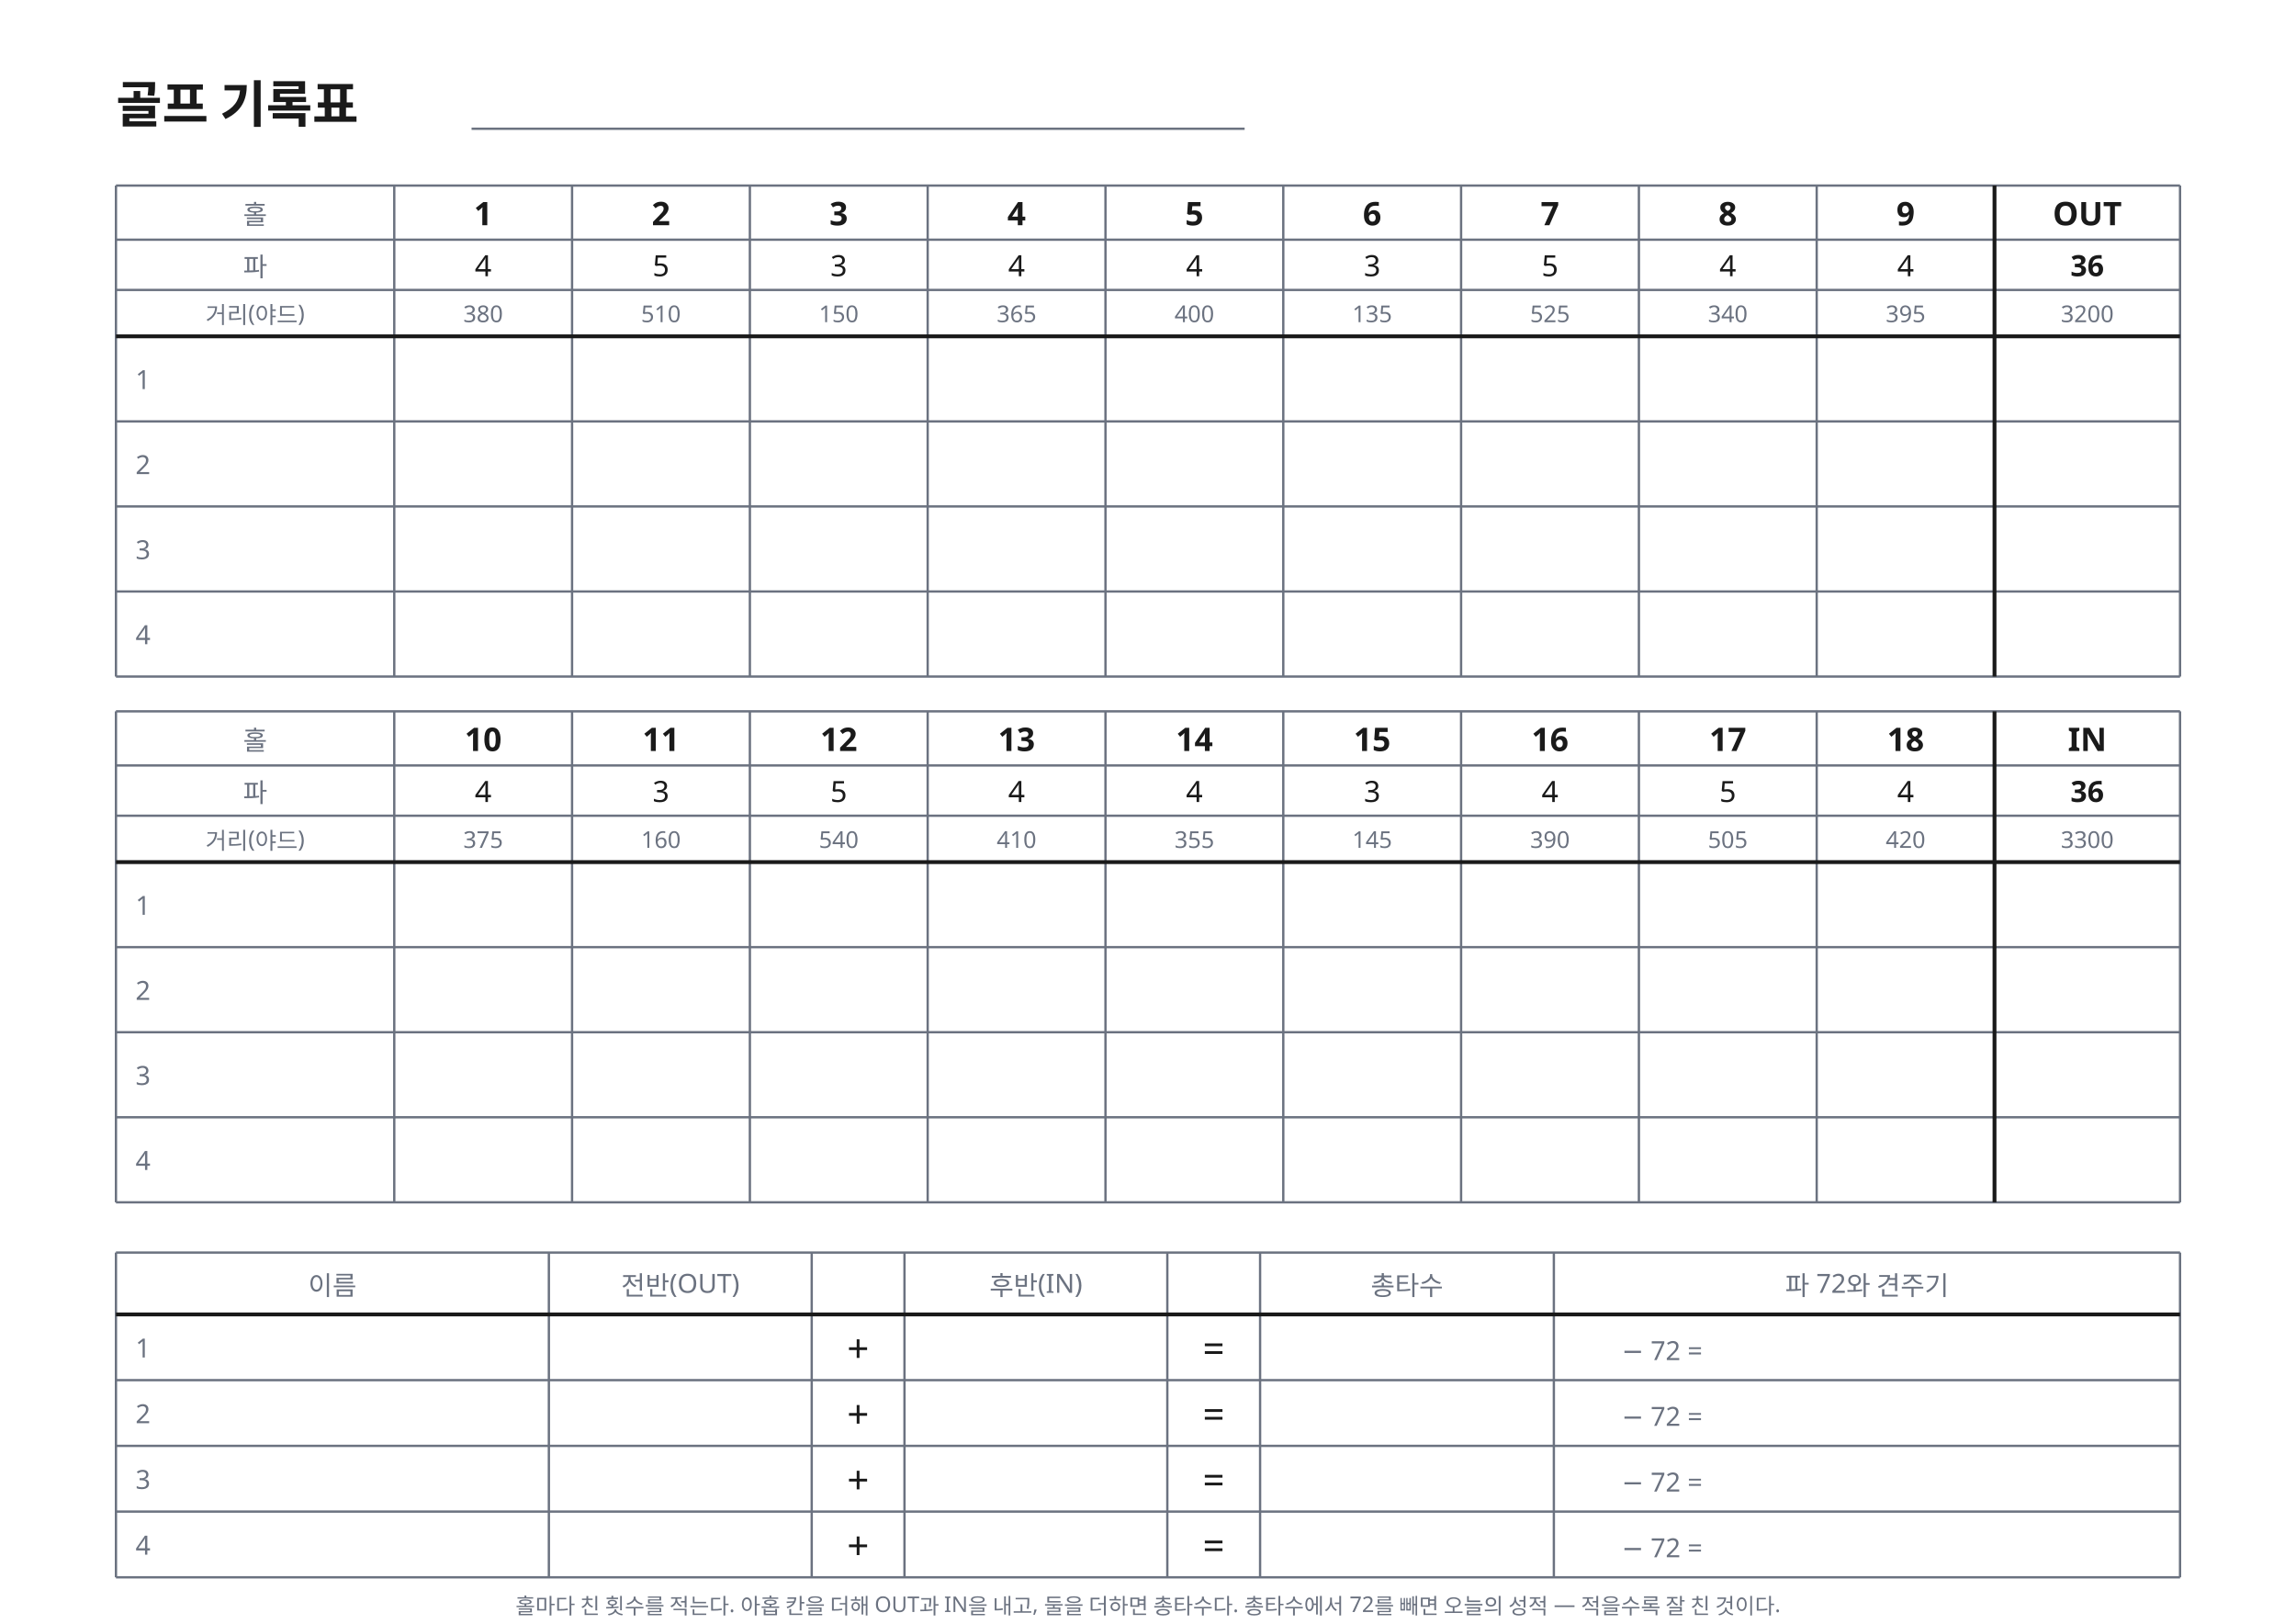
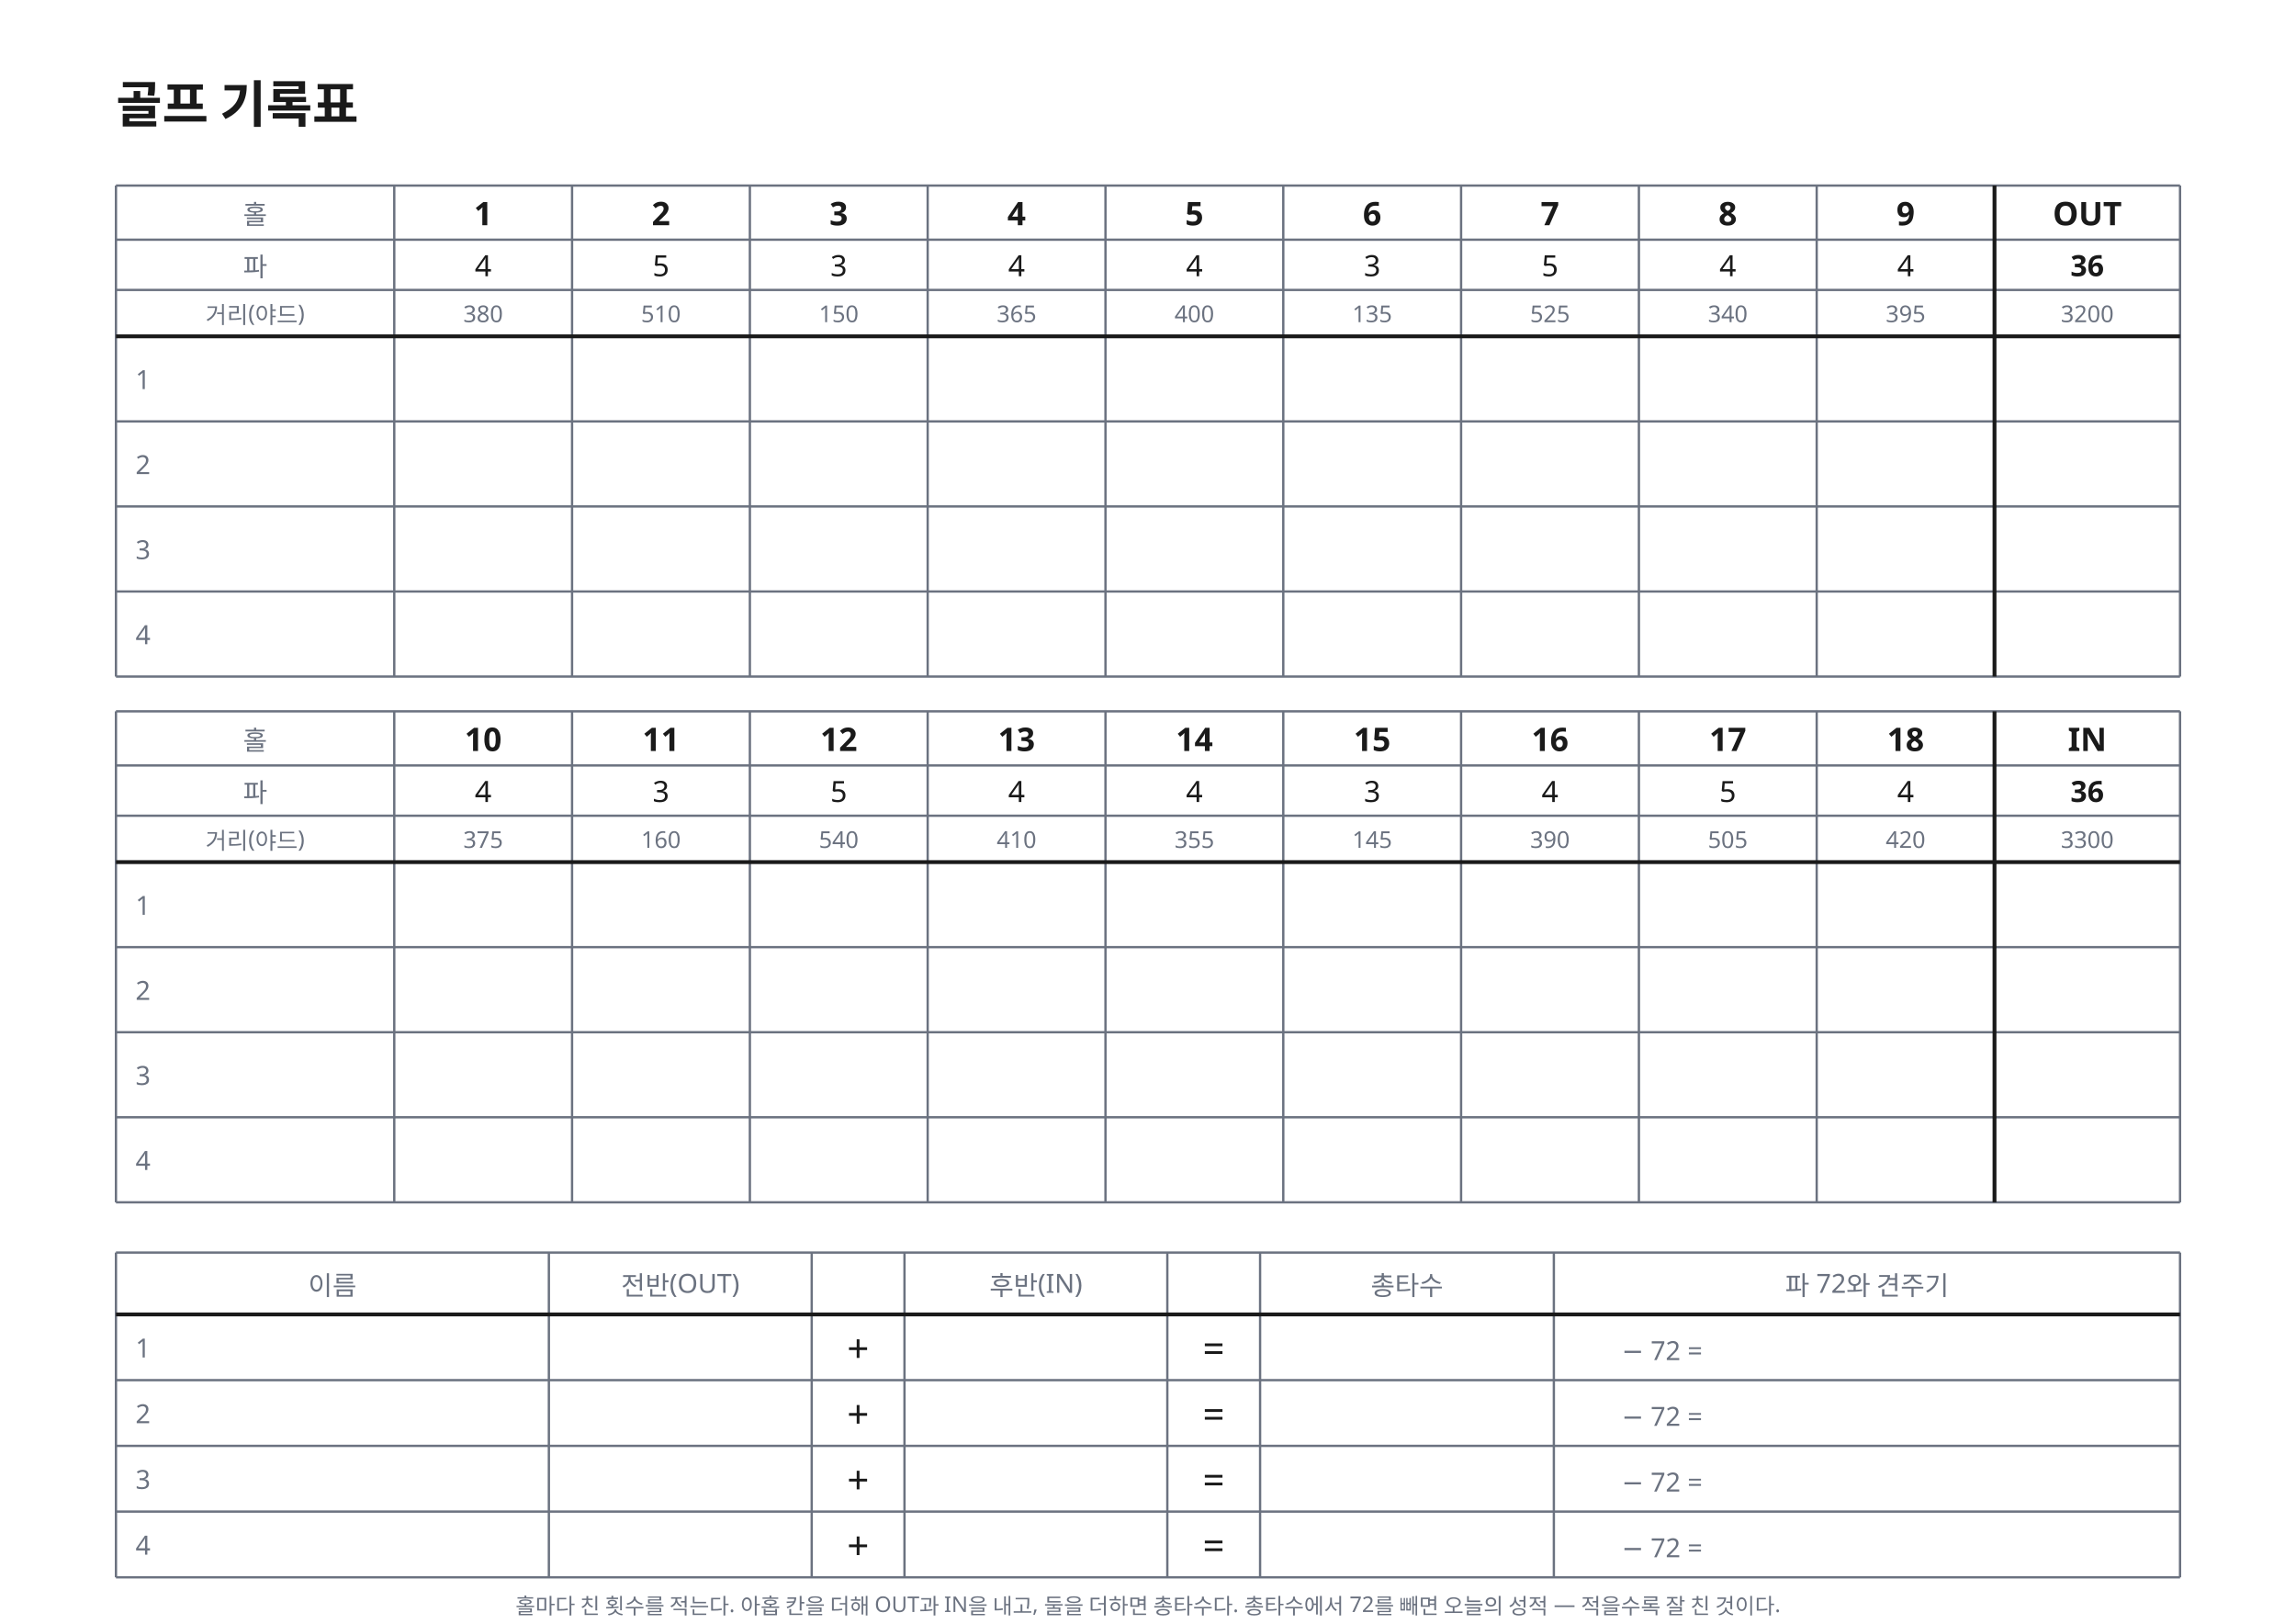
<svg xmlns="http://www.w3.org/2000/svg" width="297mm" height="210mm" viewBox="0 0 297 210" font-family="Noto Sans KR">
  <g id="pc-art" fill="#1a1a1a" stroke="none">
    <text x="15" y="13" font-size="6.5" dominant-baseline="central" text-anchor="start" font-weight="bold">골프 기록표</text>
-     <rect x="61" y="16.5" width="100" height="0.3" fill="#6b7280" stroke="none" />
    <g fill="none" stroke="#6b7280" stroke-width="0.3">
      <line x1="15" y1="24" x2="15" y2="87.5" />
      <line x1="51" y1="24" x2="51" y2="87.5" />
      <line x1="74" y1="24" x2="74" y2="87.5" />
      <line x1="97" y1="24" x2="97" y2="87.5" />
      <line x1="120" y1="24" x2="120" y2="87.5" />
      <line x1="143" y1="24" x2="143" y2="87.5" />
      <line x1="166" y1="24" x2="166" y2="87.5" />
      <line x1="189" y1="24" x2="189" y2="87.5" />
      <line x1="212" y1="24" x2="212" y2="87.5" />
      <line x1="235" y1="24" x2="235" y2="87.5" />
      <line x1="258" y1="24" x2="258" y2="87.5" />
      <line x1="282" y1="24" x2="282" y2="87.5" />
      <line x1="15" y1="24" x2="282" y2="24" />
      <line x1="15" y1="31" x2="282" y2="31" />
      <line x1="15" y1="37.5" x2="282" y2="37.5" />
      <line x1="15" y1="43.5" x2="282" y2="43.5" />
      <line x1="15" y1="54.5" x2="282" y2="54.5" />
      <line x1="15" y1="65.5" x2="282" y2="65.5" />
      <line x1="15" y1="76.5" x2="282" y2="76.5" />
      <line x1="15" y1="87.5" x2="282" y2="87.5" />
      <line x1="15" y1="43.5" x2="282" y2="43.5" stroke="#1a1a1a" stroke-width="0.5" />
      <line x1="258" y1="24" x2="258" y2="87.5" stroke="#1a1a1a" stroke-width="0.5" />
    </g>
    <text x="33" y="27.5" font-size="3.4" dominant-baseline="central" text-anchor="middle" fill="#6b7280">홀</text>
    <text x="62.5" y="27.5" font-size="4.2" dominant-baseline="central" text-anchor="middle" font-weight="bold">1</text>
    <text x="85.5" y="27.5" font-size="4.2" dominant-baseline="central" text-anchor="middle" font-weight="bold">2</text>
    <text x="108.5" y="27.5" font-size="4.2" dominant-baseline="central" text-anchor="middle" font-weight="bold">3</text>
    <text x="131.5" y="27.5" font-size="4.2" dominant-baseline="central" text-anchor="middle" font-weight="bold">4</text>
    <text x="154.5" y="27.5" font-size="4.2" dominant-baseline="central" text-anchor="middle" font-weight="bold">5</text>
    <text x="177.5" y="27.5" font-size="4.2" dominant-baseline="central" text-anchor="middle" font-weight="bold">6</text>
    <text x="200.5" y="27.5" font-size="4.2" dominant-baseline="central" text-anchor="middle" font-weight="bold">7</text>
    <text x="223.5" y="27.5" font-size="4.2" dominant-baseline="central" text-anchor="middle" font-weight="bold">8</text>
    <text x="246.5" y="27.5" font-size="4.2" dominant-baseline="central" text-anchor="middle" font-weight="bold">9</text>
    <text x="270" y="27.5" font-size="4.2" dominant-baseline="central" text-anchor="middle" font-weight="bold">OUT</text>
    <text x="33" y="34.25" font-size="3.4" dominant-baseline="central" text-anchor="middle" fill="#6b7280">파</text>
    <text x="62.5" y="34.25" font-size="3.8" dominant-baseline="central" text-anchor="middle">4</text>
    <text x="85.5" y="34.25" font-size="3.8" dominant-baseline="central" text-anchor="middle">5</text>
    <text x="108.5" y="34.25" font-size="3.8" dominant-baseline="central" text-anchor="middle">3</text>
    <text x="131.5" y="34.25" font-size="3.8" dominant-baseline="central" text-anchor="middle">4</text>
    <text x="154.5" y="34.25" font-size="3.8" dominant-baseline="central" text-anchor="middle">4</text>
    <text x="177.5" y="34.25" font-size="3.8" dominant-baseline="central" text-anchor="middle">3</text>
    <text x="200.5" y="34.25" font-size="3.8" dominant-baseline="central" text-anchor="middle">5</text>
    <text x="223.5" y="34.25" font-size="3.8" dominant-baseline="central" text-anchor="middle">4</text>
    <text x="246.5" y="34.25" font-size="3.8" dominant-baseline="central" text-anchor="middle">4</text>
    <text x="270" y="34.25" font-size="3.8" dominant-baseline="central" text-anchor="middle" font-weight="bold">36</text>
    <text x="33" y="40.5" font-size="3" dominant-baseline="central" text-anchor="middle" fill="#6b7280">거리(야드)</text>
    <text x="62.5" y="40.5" font-size="3" dominant-baseline="central" text-anchor="middle" fill="#6b7280">380</text>
    <text x="85.5" y="40.5" font-size="3" dominant-baseline="central" text-anchor="middle" fill="#6b7280">510</text>
    <text x="108.5" y="40.5" font-size="3" dominant-baseline="central" text-anchor="middle" fill="#6b7280">150</text>
    <text x="131.5" y="40.5" font-size="3" dominant-baseline="central" text-anchor="middle" fill="#6b7280">365</text>
    <text x="154.5" y="40.5" font-size="3" dominant-baseline="central" text-anchor="middle" fill="#6b7280">400</text>
    <text x="177.5" y="40.5" font-size="3" dominant-baseline="central" text-anchor="middle" fill="#6b7280">135</text>
    <text x="200.5" y="40.5" font-size="3" dominant-baseline="central" text-anchor="middle" fill="#6b7280">525</text>
    <text x="223.5" y="40.5" font-size="3" dominant-baseline="central" text-anchor="middle" fill="#6b7280">340</text>
    <text x="246.5" y="40.5" font-size="3" dominant-baseline="central" text-anchor="middle" fill="#6b7280">395</text>
    <text x="270" y="40.5" font-size="3" dominant-baseline="central" text-anchor="middle" fill="#6b7280">3200</text>
    <text x="18.5" y="49" font-size="3.4" dominant-baseline="central" fill="#6b7280" text-anchor="middle">1</text>
    <text x="18.5" y="60" font-size="3.4" dominant-baseline="central" fill="#6b7280" text-anchor="middle">2</text>
    <text x="18.5" y="71" font-size="3.4" dominant-baseline="central" fill="#6b7280" text-anchor="middle">3</text>
    <text x="18.5" y="82" font-size="3.4" dominant-baseline="central" fill="#6b7280" text-anchor="middle">4</text>
    <g fill="none" stroke="#6b7280" stroke-width="0.3">
      <line x1="15" y1="92" x2="15" y2="155.5" />
      <line x1="51" y1="92" x2="51" y2="155.5" />
      <line x1="74" y1="92" x2="74" y2="155.5" />
      <line x1="97" y1="92" x2="97" y2="155.5" />
      <line x1="120" y1="92" x2="120" y2="155.5" />
      <line x1="143" y1="92" x2="143" y2="155.5" />
      <line x1="166" y1="92" x2="166" y2="155.5" />
      <line x1="189" y1="92" x2="189" y2="155.5" />
      <line x1="212" y1="92" x2="212" y2="155.5" />
      <line x1="235" y1="92" x2="235" y2="155.5" />
      <line x1="258" y1="92" x2="258" y2="155.5" />
      <line x1="282" y1="92" x2="282" y2="155.5" />
      <line x1="15" y1="92" x2="282" y2="92" />
      <line x1="15" y1="99" x2="282" y2="99" />
      <line x1="15" y1="105.5" x2="282" y2="105.5" />
      <line x1="15" y1="111.5" x2="282" y2="111.5" />
      <line x1="15" y1="122.5" x2="282" y2="122.5" />
      <line x1="15" y1="133.5" x2="282" y2="133.5" />
      <line x1="15" y1="144.5" x2="282" y2="144.5" />
      <line x1="15" y1="155.5" x2="282" y2="155.5" />
      <line x1="15" y1="111.5" x2="282" y2="111.5" stroke="#1a1a1a" stroke-width="0.5" />
      <line x1="258" y1="92" x2="258" y2="155.5" stroke="#1a1a1a" stroke-width="0.5" />
    </g>
    <text x="33" y="95.5" font-size="3.4" dominant-baseline="central" text-anchor="middle" fill="#6b7280">홀</text>
    <text x="62.5" y="95.5" font-size="4.2" dominant-baseline="central" text-anchor="middle" font-weight="bold">10</text>
    <text x="85.5" y="95.5" font-size="4.2" dominant-baseline="central" text-anchor="middle" font-weight="bold">11</text>
    <text x="108.5" y="95.5" font-size="4.2" dominant-baseline="central" text-anchor="middle" font-weight="bold">12</text>
    <text x="131.5" y="95.5" font-size="4.2" dominant-baseline="central" text-anchor="middle" font-weight="bold">13</text>
    <text x="154.5" y="95.5" font-size="4.2" dominant-baseline="central" text-anchor="middle" font-weight="bold">14</text>
    <text x="177.5" y="95.5" font-size="4.2" dominant-baseline="central" text-anchor="middle" font-weight="bold">15</text>
    <text x="200.5" y="95.5" font-size="4.2" dominant-baseline="central" text-anchor="middle" font-weight="bold">16</text>
    <text x="223.5" y="95.5" font-size="4.2" dominant-baseline="central" text-anchor="middle" font-weight="bold">17</text>
    <text x="246.5" y="95.5" font-size="4.2" dominant-baseline="central" text-anchor="middle" font-weight="bold">18</text>
    <text x="270" y="95.5" font-size="4.2" dominant-baseline="central" text-anchor="middle" font-weight="bold">IN</text>
    <text x="33" y="102.25" font-size="3.4" dominant-baseline="central" text-anchor="middle" fill="#6b7280">파</text>
    <text x="62.5" y="102.25" font-size="3.8" dominant-baseline="central" text-anchor="middle">4</text>
    <text x="85.5" y="102.25" font-size="3.8" dominant-baseline="central" text-anchor="middle">3</text>
    <text x="108.5" y="102.25" font-size="3.8" dominant-baseline="central" text-anchor="middle">5</text>
    <text x="131.5" y="102.25" font-size="3.8" dominant-baseline="central" text-anchor="middle">4</text>
    <text x="154.5" y="102.25" font-size="3.8" dominant-baseline="central" text-anchor="middle">4</text>
    <text x="177.5" y="102.25" font-size="3.8" dominant-baseline="central" text-anchor="middle">3</text>
    <text x="200.5" y="102.25" font-size="3.8" dominant-baseline="central" text-anchor="middle">4</text>
    <text x="223.5" y="102.25" font-size="3.8" dominant-baseline="central" text-anchor="middle">5</text>
    <text x="246.5" y="102.25" font-size="3.8" dominant-baseline="central" text-anchor="middle">4</text>
    <text x="270" y="102.25" font-size="3.8" dominant-baseline="central" text-anchor="middle" font-weight="bold">36</text>
    <text x="33" y="108.5" font-size="3" dominant-baseline="central" text-anchor="middle" fill="#6b7280">거리(야드)</text>
    <text x="62.5" y="108.5" font-size="3" dominant-baseline="central" text-anchor="middle" fill="#6b7280">375</text>
    <text x="85.5" y="108.5" font-size="3" dominant-baseline="central" text-anchor="middle" fill="#6b7280">160</text>
    <text x="108.5" y="108.5" font-size="3" dominant-baseline="central" text-anchor="middle" fill="#6b7280">540</text>
    <text x="131.5" y="108.5" font-size="3" dominant-baseline="central" text-anchor="middle" fill="#6b7280">410</text>
    <text x="154.5" y="108.5" font-size="3" dominant-baseline="central" text-anchor="middle" fill="#6b7280">355</text>
    <text x="177.5" y="108.5" font-size="3" dominant-baseline="central" text-anchor="middle" fill="#6b7280">145</text>
    <text x="200.5" y="108.5" font-size="3" dominant-baseline="central" text-anchor="middle" fill="#6b7280">390</text>
    <text x="223.5" y="108.5" font-size="3" dominant-baseline="central" text-anchor="middle" fill="#6b7280">505</text>
    <text x="246.5" y="108.5" font-size="3" dominant-baseline="central" text-anchor="middle" fill="#6b7280">420</text>
    <text x="270" y="108.5" font-size="3" dominant-baseline="central" text-anchor="middle" fill="#6b7280">3300</text>
    <text x="18.5" y="117" font-size="3.4" dominant-baseline="central" fill="#6b7280" text-anchor="middle">1</text>
    <text x="18.5" y="128" font-size="3.4" dominant-baseline="central" fill="#6b7280" text-anchor="middle">2</text>
    <text x="18.5" y="139" font-size="3.4" dominant-baseline="central" fill="#6b7280" text-anchor="middle">3</text>
    <text x="18.5" y="150" font-size="3.4" dominant-baseline="central" fill="#6b7280" text-anchor="middle">4</text>
    <g fill="none" stroke="#6b7280" stroke-width="0.3">
      <line x1="15" y1="162" x2="15" y2="204" />
      <line x1="71" y1="162" x2="71" y2="204" />
      <line x1="105" y1="162" x2="105" y2="204" />
      <line x1="117" y1="162" x2="117" y2="204" />
      <line x1="151" y1="162" x2="151" y2="204" />
      <line x1="163" y1="162" x2="163" y2="204" />
      <line x1="201" y1="162" x2="201" y2="204" />
      <line x1="282" y1="162" x2="282" y2="204" />
      <line x1="15" y1="162" x2="282" y2="162" />
      <line x1="15" y1="204" x2="282" y2="204" />
      <line x1="15" y1="170" x2="282" y2="170" stroke="#1a1a1a" stroke-width="0.5" />
      <line x1="15" y1="178.5" x2="282" y2="178.5" stroke="#6b7280" stroke-width="0.3" />
      <line x1="15" y1="187" x2="282" y2="187" stroke="#6b7280" stroke-width="0.3" />
      <line x1="15" y1="195.5" x2="282" y2="195.5" stroke="#6b7280" stroke-width="0.3" />
    </g>
    <text x="43" y="166" font-size="3.4" dominant-baseline="central" fill="#6b7280" text-anchor="middle">이름</text>
    <text x="88" y="166" font-size="3.4" dominant-baseline="central" fill="#6b7280" text-anchor="middle">전반(OUT)</text>
    <text x="134" y="166" font-size="3.4" dominant-baseline="central" fill="#6b7280" text-anchor="middle">후반(IN)</text>
    <text x="182" y="166" font-size="3.4" dominant-baseline="central" fill="#6b7280" text-anchor="middle">총타수</text>
    <text x="241.5" y="166" font-size="3.4" dominant-baseline="central" fill="#6b7280" text-anchor="middle">파 72와 견주기</text>
    <text x="18.5" y="174.25" font-size="3.4" dominant-baseline="central" fill="#6b7280" text-anchor="middle">1</text>
    <text x="111" y="174.25" font-size="5" dominant-baseline="central" fill="#1a1a1a" text-anchor="middle">+</text>
    <text x="157" y="174.25" font-size="5" dominant-baseline="central" fill="#1a1a1a" text-anchor="middle">=</text>
    <text x="215" y="174.25" font-size="3.4" dominant-baseline="central" fill="#6b7280" text-anchor="middle">− 72 =</text>
    <text x="18.5" y="182.75" font-size="3.4" dominant-baseline="central" fill="#6b7280" text-anchor="middle">2</text>
    <text x="111" y="182.75" font-size="5" dominant-baseline="central" fill="#1a1a1a" text-anchor="middle">+</text>
    <text x="157" y="182.75" font-size="5" dominant-baseline="central" fill="#1a1a1a" text-anchor="middle">=</text>
    <text x="215" y="182.75" font-size="3.4" dominant-baseline="central" fill="#6b7280" text-anchor="middle">− 72 =</text>
    <text x="18.5" y="191.25" font-size="3.4" dominant-baseline="central" fill="#6b7280" text-anchor="middle">3</text>
    <text x="111" y="191.25" font-size="5" dominant-baseline="central" fill="#1a1a1a" text-anchor="middle">+</text>
    <text x="157" y="191.25" font-size="5" dominant-baseline="central" fill="#1a1a1a" text-anchor="middle">=</text>
    <text x="215" y="191.25" font-size="3.4" dominant-baseline="central" fill="#6b7280" text-anchor="middle">− 72 =</text>
    <text x="18.5" y="199.75" font-size="3.4" dominant-baseline="central" fill="#6b7280" text-anchor="middle">4</text>
    <text x="111" y="199.75" font-size="5" dominant-baseline="central" fill="#1a1a1a" text-anchor="middle">+</text>
    <text x="157" y="199.75" font-size="5" dominant-baseline="central" fill="#1a1a1a" text-anchor="middle">=</text>
    <text x="215" y="199.75" font-size="3.4" dominant-baseline="central" fill="#6b7280" text-anchor="middle">− 72 =</text>
    <text x="148.5" y="207.5" font-size="2.8" dominant-baseline="central" fill="#6b7280" text-anchor="middle">홀마다 친 횟수를 적는다. 아홉 칸을 더해 OUT과 IN을 내고, 둘을 더하면 총타수다. 총타수에서 72를 빼면 오늘의 성적 — 적을수록 잘 친 것이다.</text>
  </g>
  <g id="pc-slot" />
</svg>
